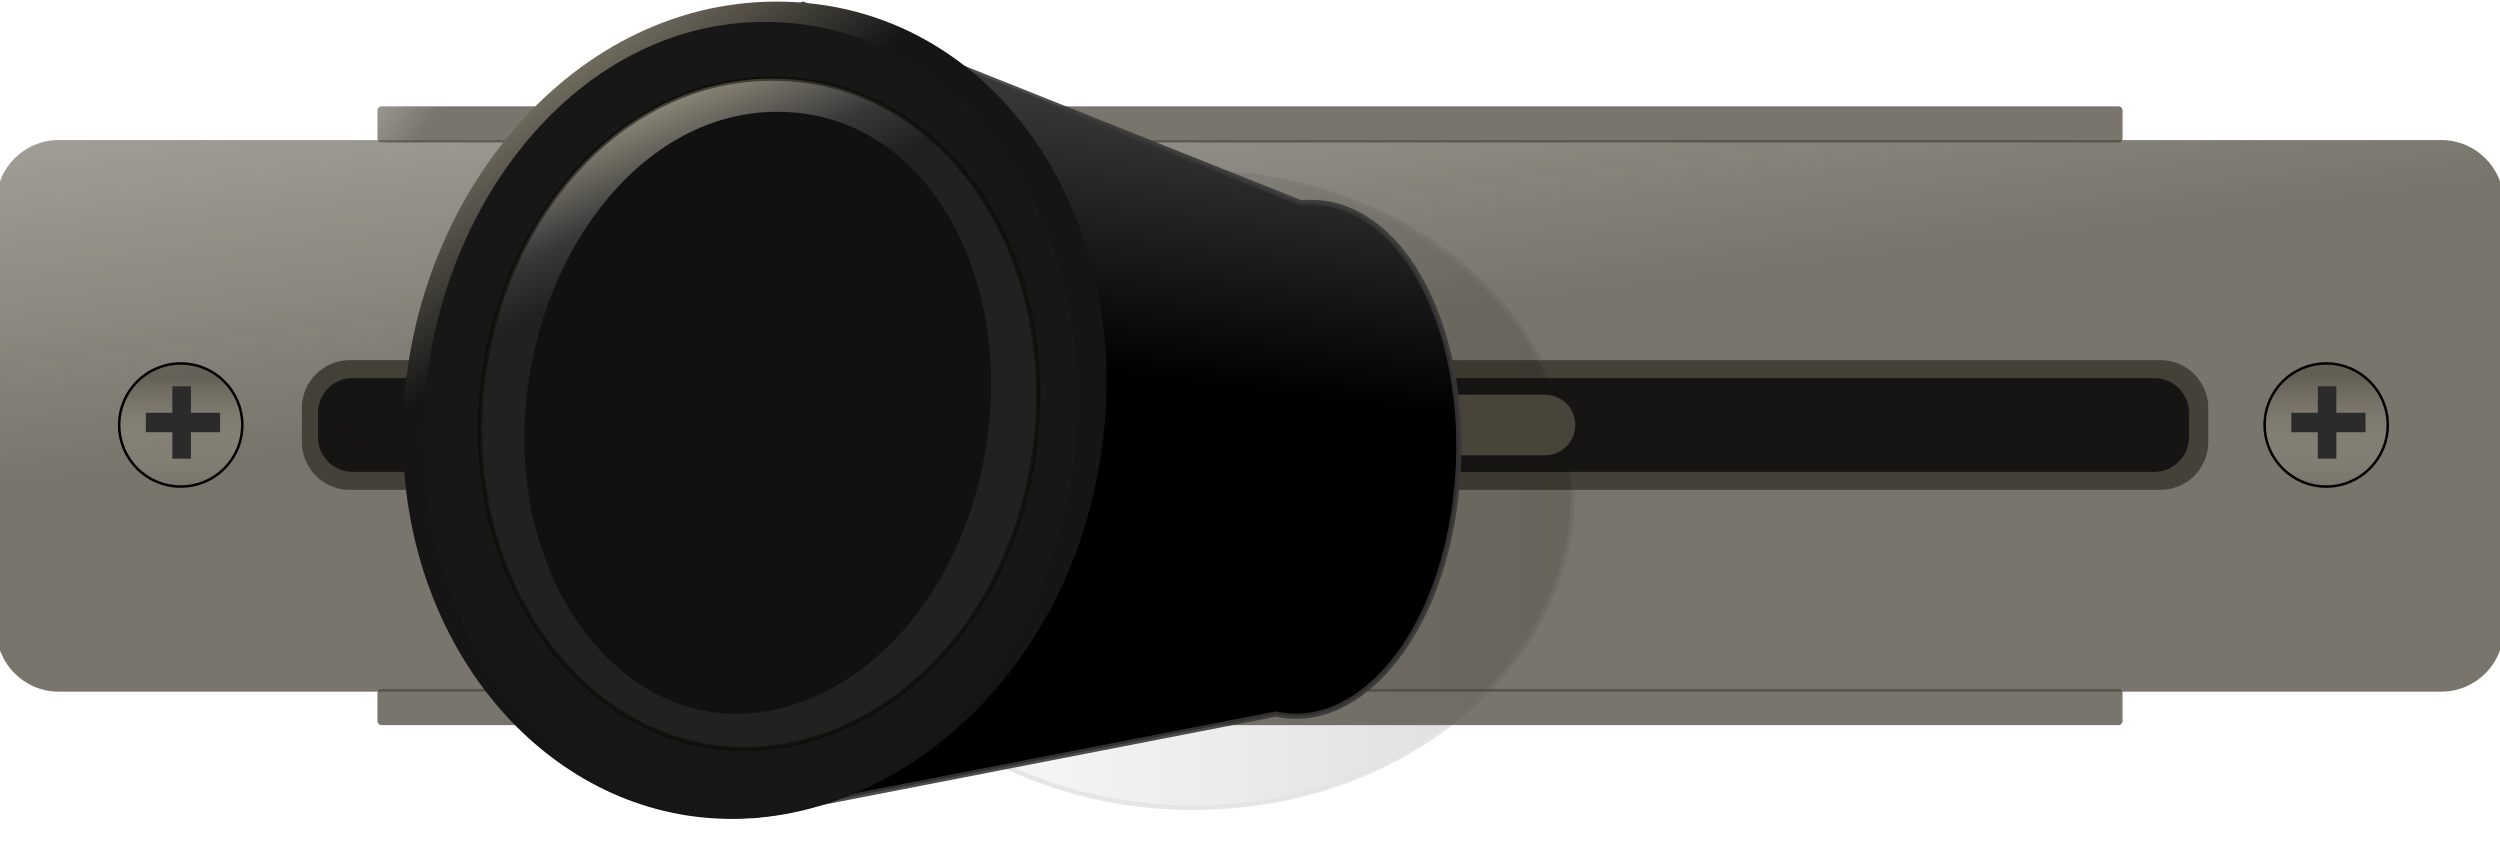
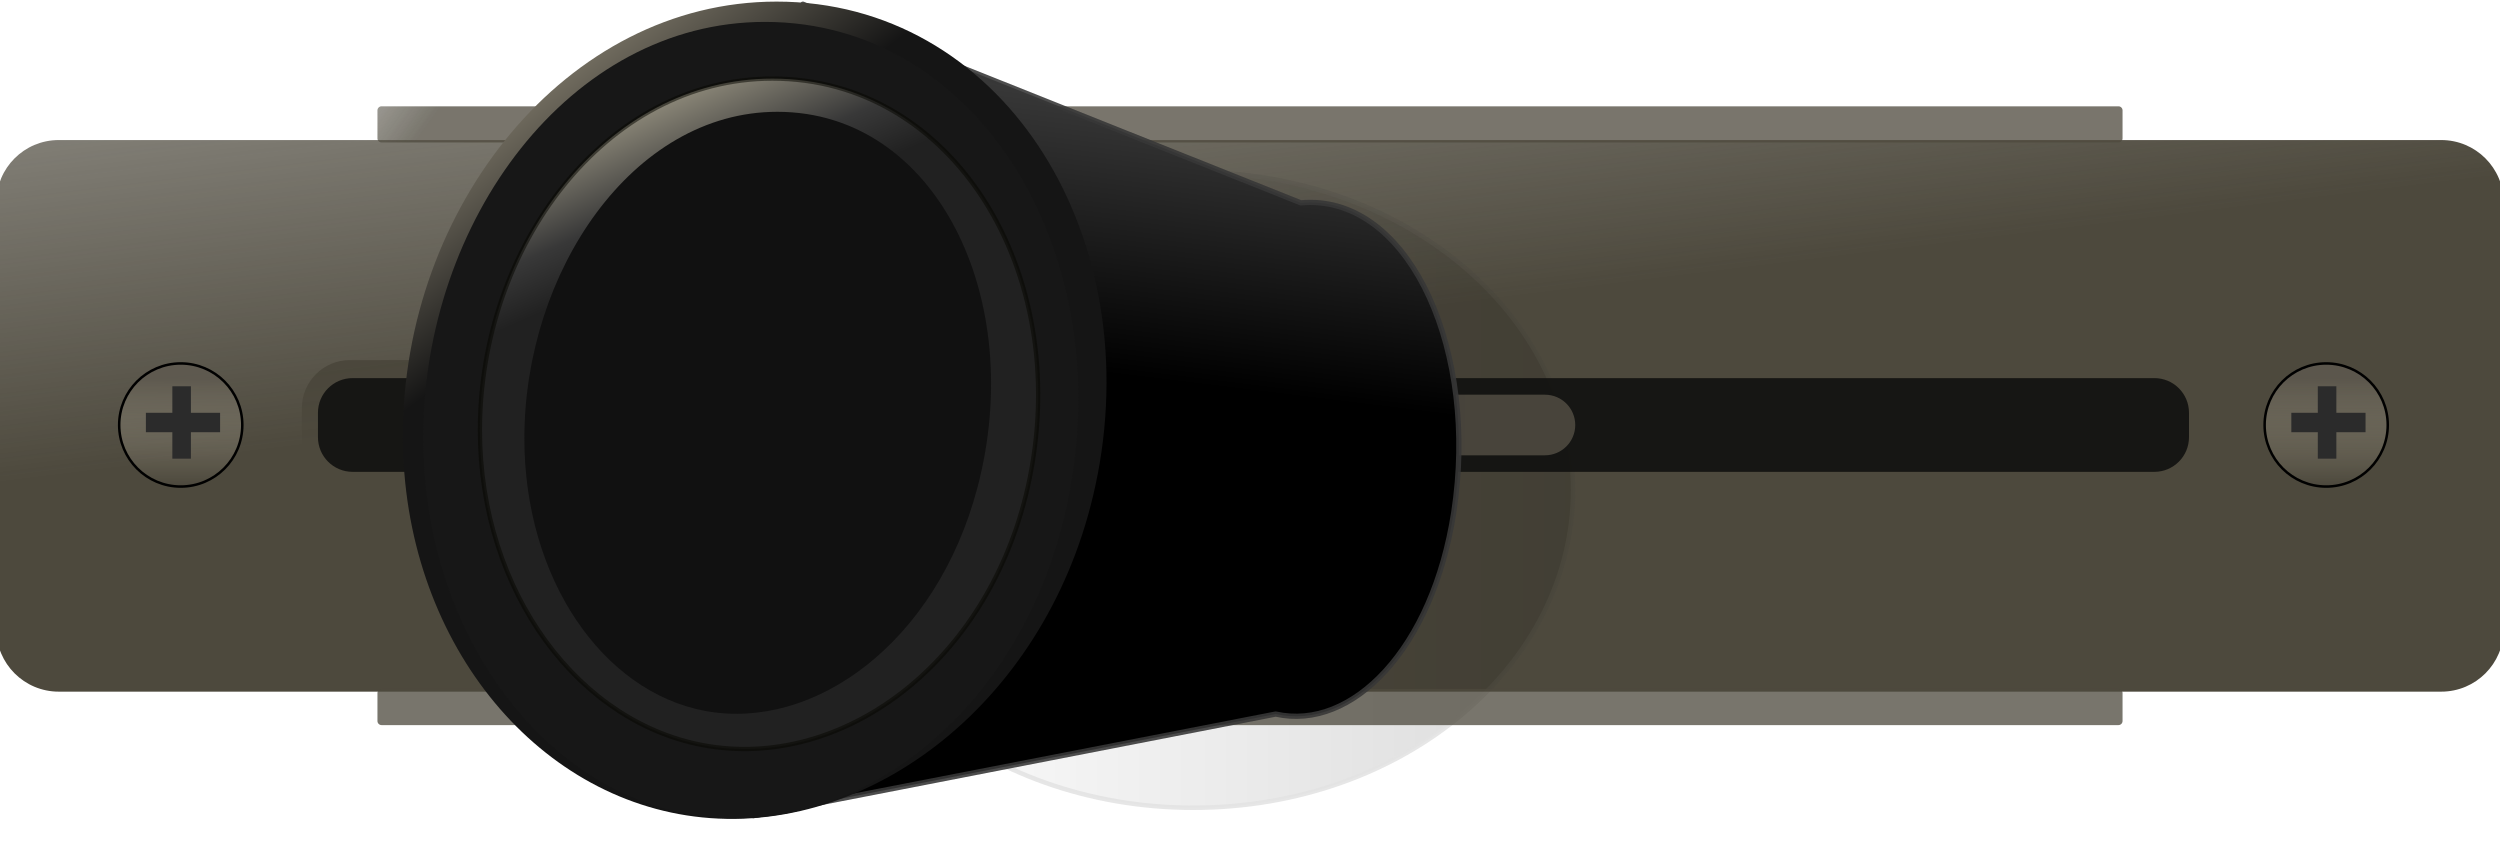
<svg xmlns="http://www.w3.org/2000/svg" xmlns:xlink="http://www.w3.org/1999/xlink" width="50mm" height="17mm" viewBox="0 0 50 17" version="1.1" id="svg1" xml:space="preserve">
  <defs id="defs1">
    <linearGradient id="linearGradient8">
      <stop style="stop-color:#000000;stop-opacity:1;" offset="0.55" id="stop8" />
      <stop style="stop-color:#414141;stop-opacity:1;" offset="1" id="stop9" />
    </linearGradient>
    <linearGradient id="linearGradient29">
      <stop style="stop-color:#4d493d;stop-opacity:0;" offset="0" id="stop30" />
      <stop style="stop-color:#4d493d;stop-opacity:0.89;" offset="0.119" id="stop29" />
    </linearGradient>
    <linearGradient id="linearGradient27">
-       <stop style="stop-color:#4d493d;stop-opacity:0.89;" offset="0.534" id="stop27" />
+       <stop style="stop-color:#4d493d;stop-opacity:1;" offset="0.534" id="stop27" />
      <stop style="stop-color:#4d493d;stop-opacity:0;" offset="1" id="stop28" />
    </linearGradient>
    <linearGradient id="linearGradient26">
      <stop style="stop-color:#000000;stop-opacity:0;" offset="0" id="stop26" />
      <stop style="stop-color:#4d4545;stop-opacity:0.6;" offset="0.137" id="stop25" />
      <stop style="stop-color:#585348;stop-opacity:1;" offset="0.769" id="stop24" />
    </linearGradient>
    <linearGradient id="linearGradient18">
      <stop style="stop-color:#151515;stop-opacity:1;" offset="0.782" id="stop19" />
      <stop style="stop-color:#716c5f;stop-opacity:1;" offset="1" id="stop20" />
    </linearGradient>
    <linearGradient id="linearGradient6">
      <stop style="stop-color:#212121;stop-opacity:1;" offset="0.782" id="stop6" />
      <stop style="stop-color:#383838;stop-opacity:1;" offset="0.868" id="stop18" />
      <stop style="stop-color:#868274;stop-opacity:1;" offset="1" id="stop10" />
    </linearGradient>
    <linearGradient id="linearGradient1">
      <stop style="stop-color:#5f5a4f;stop-opacity:0.89;" offset="0.12" id="stop1" />
      <stop style="stop-color:#beb7a4;stop-opacity:0;" offset="0.985" id="stop2" />
    </linearGradient>
    <linearGradient xlink:href="#linearGradient1" id="linearGradient2" x1="8.61" y1="11.455" x2="8.61" y2="13.451" gradientUnits="userSpaceOnUse" gradientTransform="translate(-0.9434947)" />
    <linearGradient xlink:href="#linearGradient1" id="linearGradient5" gradientUnits="userSpaceOnUse" gradientTransform="translate(-0.9434947)" x1="8.61" y1="11.455" x2="8.61" y2="13.451" />
    <linearGradient xlink:href="#linearGradient6" id="linearGradient7" x1="26.498" y1="15.818" x2="23.502" y2="9.087" gradientUnits="userSpaceOnUse" gradientTransform="matrix(1.713693,0,0,1.713693,-27.35962,4.997368)" />
    <linearGradient xlink:href="#linearGradient18" id="linearGradient20" x1="27.458" y1="11.089" x2="20.542" y2="1.911" gradientUnits="userSpaceOnUse" gradientTransform="matrix(1.366815,0,0,1.366815,-17.32084,17.45357)" />
    <linearGradient xlink:href="#linearGradient26" id="linearGradient23" gradientUnits="userSpaceOnUse" gradientTransform="matrix(2.652539,0,0,1.620637,-18.52144,-2.034137)" x1="15.371" y1="6.5" x2="18.86" y2="6.5" />
    <linearGradient xlink:href="#linearGradient27" id="linearGradient28" x1="26.477" y1="26.525" x2="21.523" y2="-13.82" gradientUnits="userSpaceOnUse" gradientTransform="matrix(1.233716,0,0,1.233716,-4.609191,0.4808443)" />
    <linearGradient xlink:href="#linearGradient29" id="linearGradient30" x1="12.556" y1="-6.688" x2="35.444" y2="9.941" gradientUnits="userSpaceOnUse" gradientTransform="matrix(1.233716,0,0,1.233716,-4.609191,0.4808443)" />
    <linearGradient xlink:href="#linearGradient8" id="linearGradient9" x1="17.079" y1="15.253" x2="18.812" y2="1.145" gradientUnits="userSpaceOnUse" gradientTransform="translate(4.177097)" />
    <linearGradient xlink:href="#linearGradient3" id="linearGradient4" x1="21.07" y1="28.828" x2="36.685" y2="28.828" gradientUnits="userSpaceOnUse" gradientTransform="matrix(0.9790094,0,0,0.8194565,-4.405387,-13.82486)" />
    <linearGradient id="linearGradient3">
      <stop style="stop-color:#000000;stop-opacity:0;" offset="0" id="stop4" />
      <stop style="stop-color:#000000;stop-opacity:1;" offset="1" id="stop3" />
    </linearGradient>
  </defs>
  <rect style="fill:#10100f;fill-opacity:0.89;fill-rule:evenodd;stroke:none;stroke-width:0.154;stroke-linecap:round;stroke-linejoin:round;stroke-dasharray:0.154, 0.924;stroke-opacity:0.89;paint-order:fill markers stroke" id="rect3-2" width="38.129" height="2.596" x="6.037" y="7.202" ry="0.96" />
-   <rect style="opacity:0.85;fill:url(#linearGradient28);fill-rule:evenodd;stroke:none;stroke-width:0.123;stroke-linecap:round;stroke-linejoin:round;stroke-dasharray:0.123, 0.74;stroke-opacity:0.89;paint-order:fill markers stroke" id="rect1" width="50.148" height="11.032" x="-0.074" y="2.801" ry="1.249" />
+   <rect style="display:inline;opacity:1;fill:url(#linearGradient28);fill-rule:evenodd;stroke-width:0.123;stroke-linecap:round;stroke-linejoin:round;stroke-dasharray:0.123, 0.74;stroke-opacity:0.89;paint-order:fill markers stroke" id="main-plate" width="50.148" height="11.032" x="-0.074" y="2.801" ry="1.249" />
  <ellipse style="opacity:0.144;fill:url(#linearGradient4);fill-rule:evenodd;stroke:#373737;stroke-width:0.09;stroke-linecap:round;stroke-linejoin:round;stroke-opacity:0.89;paint-order:fill markers stroke" id="path2" cx="23.866" cy="9.798" rx="7.595" ry="6.357" />
  <rect style="fill:#10100f;fill-opacity:0.89;fill-rule:evenodd;stroke:none;stroke-width:0.13;stroke-linecap:round;stroke-linejoin:round;stroke-dasharray:0.13, 0.778;stroke-opacity:0.89;paint-order:fill markers stroke" id="rect3" width="37.421" height="1.875" x="6.359" y="7.562" ry="0.693" />
  <g id="g5-3" transform="matrix(1.233716,0,0,1.233716,37.06606,-6.86338)">
    <circle style="opacity:1;fill:url(#linearGradient5);fill-opacity:0.89;fill-rule:evenodd;stroke:#000000;stroke-width:0.041;stroke-linecap:round;stroke-linejoin:round;stroke-dasharray:none;stroke-opacity:1;paint-order:fill markers stroke;stroke-dashoffset:0" id="path1-1" cx="7.666" cy="12.453" r="0.998" />
    <rect style="opacity:1;fill:#2b2b2b;fill-opacity:1;fill-rule:evenodd;stroke:none;stroke-width:0.1;stroke-linecap:round;stroke-linejoin:round;stroke-dasharray:0.1, 0.6;stroke-opacity:0.89;paint-order:fill markers stroke" id="rect4-7" width="0.301" height="1.174" x="7.53" y="11.825" />
    <rect style="opacity:1;fill:#2b2b2b;fill-opacity:1;fill-rule:evenodd;stroke:none;stroke-width:0.1;stroke-linecap:round;stroke-linejoin:round;stroke-dasharray:0.1, 0.6;stroke-opacity:0.89;paint-order:fill markers stroke" id="rect5-1" width="1.203" height="0.315" x="7.101" y="12.255" />
  </g>
  <rect style="opacity:0.85;fill:url(#linearGradient30);fill-rule:evenodd;stroke:none;stroke-width:0.026;stroke-linecap:round;stroke-linejoin:round;stroke-dasharray:0.026, 0.158;stroke-opacity:0.89;paint-order:fill markers stroke" id="rect1-4" width="34.902" height="0.723" x="7.549" y="2.126" ry="0.082" />
  <rect style="opacity:0.85;fill:#4d493d;fill-opacity:0.89;fill-rule:evenodd;stroke:none;stroke-width:0.026;stroke-linecap:round;stroke-linejoin:round;stroke-dasharray:0.026, 0.158;stroke-opacity:0.89;paint-order:fill markers stroke" id="rect1-4-0" width="34.902" height="0.723" x="7.549" y="13.779" ry="0.082" />
  <rect style="opacity:0.757;fill:url(#linearGradient23);fill-rule:evenodd;stroke:none;stroke-width:1.037;stroke-linecap:round;stroke-linejoin:round;stroke-dasharray:none;stroke-dashoffset:0;stroke-opacity:1;paint-order:fill markers stroke" id="rect21-5" width="9.255" height="1.212" x="22.25" y="7.894" ry="0.606" />
  <g id="g5" transform="matrix(1.233716,0,0,1.233716,-5.842908,-6.86338)">
    <circle style="opacity:1;fill:url(#linearGradient2);fill-opacity:0.89;fill-rule:evenodd;stroke:#000000;stroke-width:0.041;stroke-linecap:round;stroke-linejoin:round;stroke-dasharray:none;stroke-opacity:1;paint-order:fill markers stroke;stroke-dashoffset:0" id="path1" cx="7.666" cy="12.453" r="0.998" />
    <rect style="opacity:1;fill:#2b2b2b;fill-opacity:1;fill-rule:evenodd;stroke:none;stroke-width:0.1;stroke-linecap:round;stroke-linejoin:round;stroke-dasharray:0.1, 0.6;stroke-opacity:0.89;paint-order:fill markers stroke" id="rect4" width="0.301" height="1.174" x="7.53" y="11.825" />
    <rect style="opacity:1;fill:#2b2b2b;fill-opacity:1;fill-rule:evenodd;stroke:none;stroke-width:0.1;stroke-linecap:round;stroke-linejoin:round;stroke-dasharray:0.1, 0.6;stroke-opacity:0.89;paint-order:fill markers stroke" id="rect5" width="1.203" height="0.315" x="7.101" y="12.255" />
  </g>
  <path id="path8" style="opacity:1;fill:url(#linearGradient9);fill-opacity:1;fill-rule:evenodd;stroke:#373737;stroke-width:0.105;stroke-linecap:round;stroke-linejoin:round;stroke-opacity:0.89;paint-order:fill markers stroke" d="M 16.058,0.084 15.068,16.314 25.514,14.281 c 1.64e-4,3.7e-5 3.53e-4,-3.7e-5 5.17e-4,0 1.527,0.343 3.14,-1.299 3.561,-4.036 0.492,-3.2 -0.841,-6.197 -2.872,-6.197 -0.063,0 -0.124,0.003 -0.186,0.009 h -5.17e-4 z" />
  <path style="fill:url(#linearGradient20);fill-rule:evenodd;stroke:none;stroke-width:0.344;stroke-linecap:round;stroke-linejoin:round;stroke-dasharray:none;stroke-dashoffset:0;stroke-opacity:0.518;paint-order:fill markers stroke" id="path5" d="m 21.523,27.95 c -0.833,4.347 -4.398,7.206 -7.907,6.85 -3.363,-0.341 -5.987,-3.578 -5.987,-7.63 0,-4.556 3.26,-8.686 7.475,-8.686 4.446,0 7.366,4.527 6.42,9.466 z" transform="translate(0.4282812,-18.45194)" />
  <path style="fill:#171717;fill-opacity:1;fill-rule:evenodd;stroke:none;stroke-width:0.327;stroke-linecap:round;stroke-linejoin:round;stroke-dasharray:none;stroke-dashoffset:0;stroke-opacity:0.518;paint-order:fill markers stroke" id="path5-6" d="m 20.924,28.494 c -0.893,4.272 -4.334,6.822 -7.572,6.243 -3.017,-0.54 -5.317,-3.719 -5.317,-7.53 0,-4.337 2.928,-8.317 6.836,-8.317 4.28,0 7.089,4.646 6.053,9.604 z" transform="translate(0.4282812,-18.45194)" />
  <path style="display:inline;fill:url(#linearGradient7);fill-opacity:1;fill-rule:evenodd;stroke:#060600;stroke-width:0.086;stroke-linecap:round;stroke-linejoin:round;stroke-dasharray:none;stroke-dashoffset:0;stroke-opacity:0.518;paint-order:fill markers stroke" id="path5-5" d="m 20.164,28.024 c -0.733,3.591 -3.639,5.791 -6.406,5.353 -2.597,-0.411 -4.588,-3.084 -4.588,-6.322 0,-3.672 2.517,-7.031 5.85,-7.031 3.614,0 5.989,3.857 5.144,7.999 z" transform="translate(0.4282812,-18.45194)" />
  <path style="display:inline;fill:#111111;fill-opacity:1;fill-rule:evenodd;stroke:none;stroke-width:0.149;stroke-linecap:round;stroke-linejoin:round;stroke-dasharray:0.149, 0.894;stroke-opacity:0.89;paint-order:fill markers stroke" id="path5-7" d="m 19.119,28.209 c -0.819,3.098 -3.267,4.872 -5.452,4.46 -2.045,-0.385 -3.608,-2.645 -3.608,-5.447 0,-3.332 2.164,-6.534 5.058,-6.534 3.177,0 5.002,3.739 4.002,7.522 z" transform="translate(0.4282812,-18.45194)" />
</svg>
